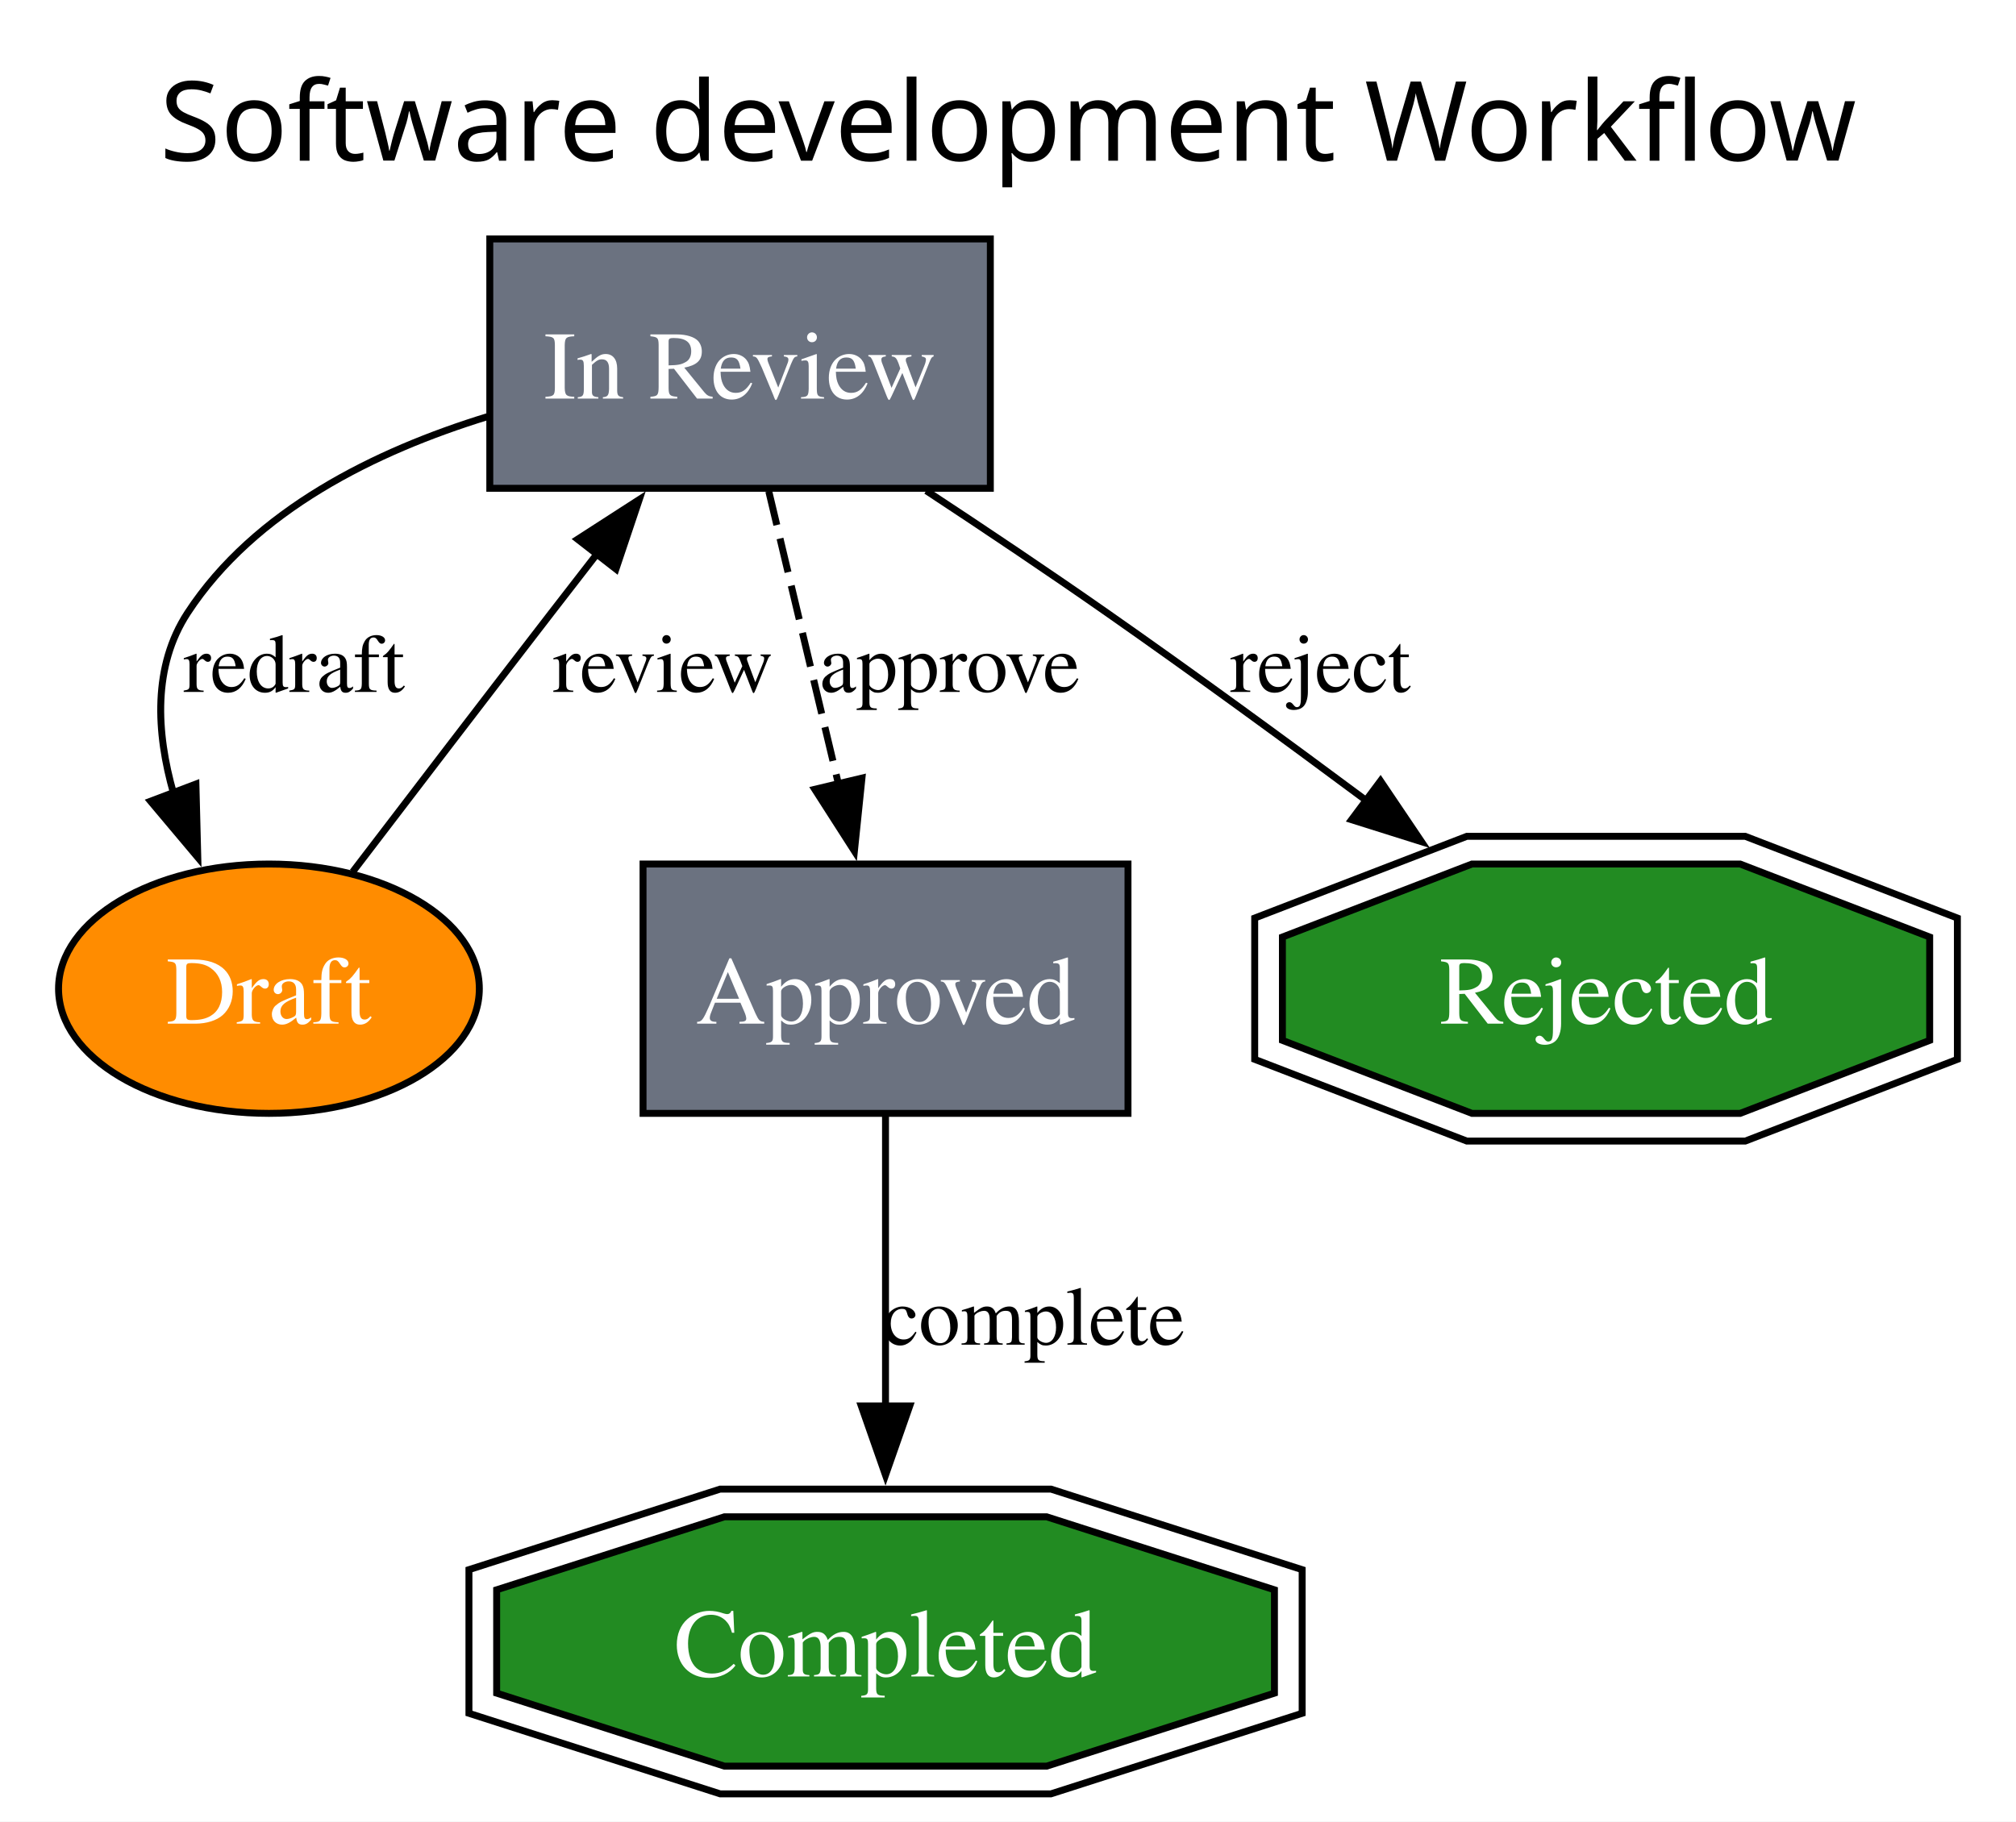
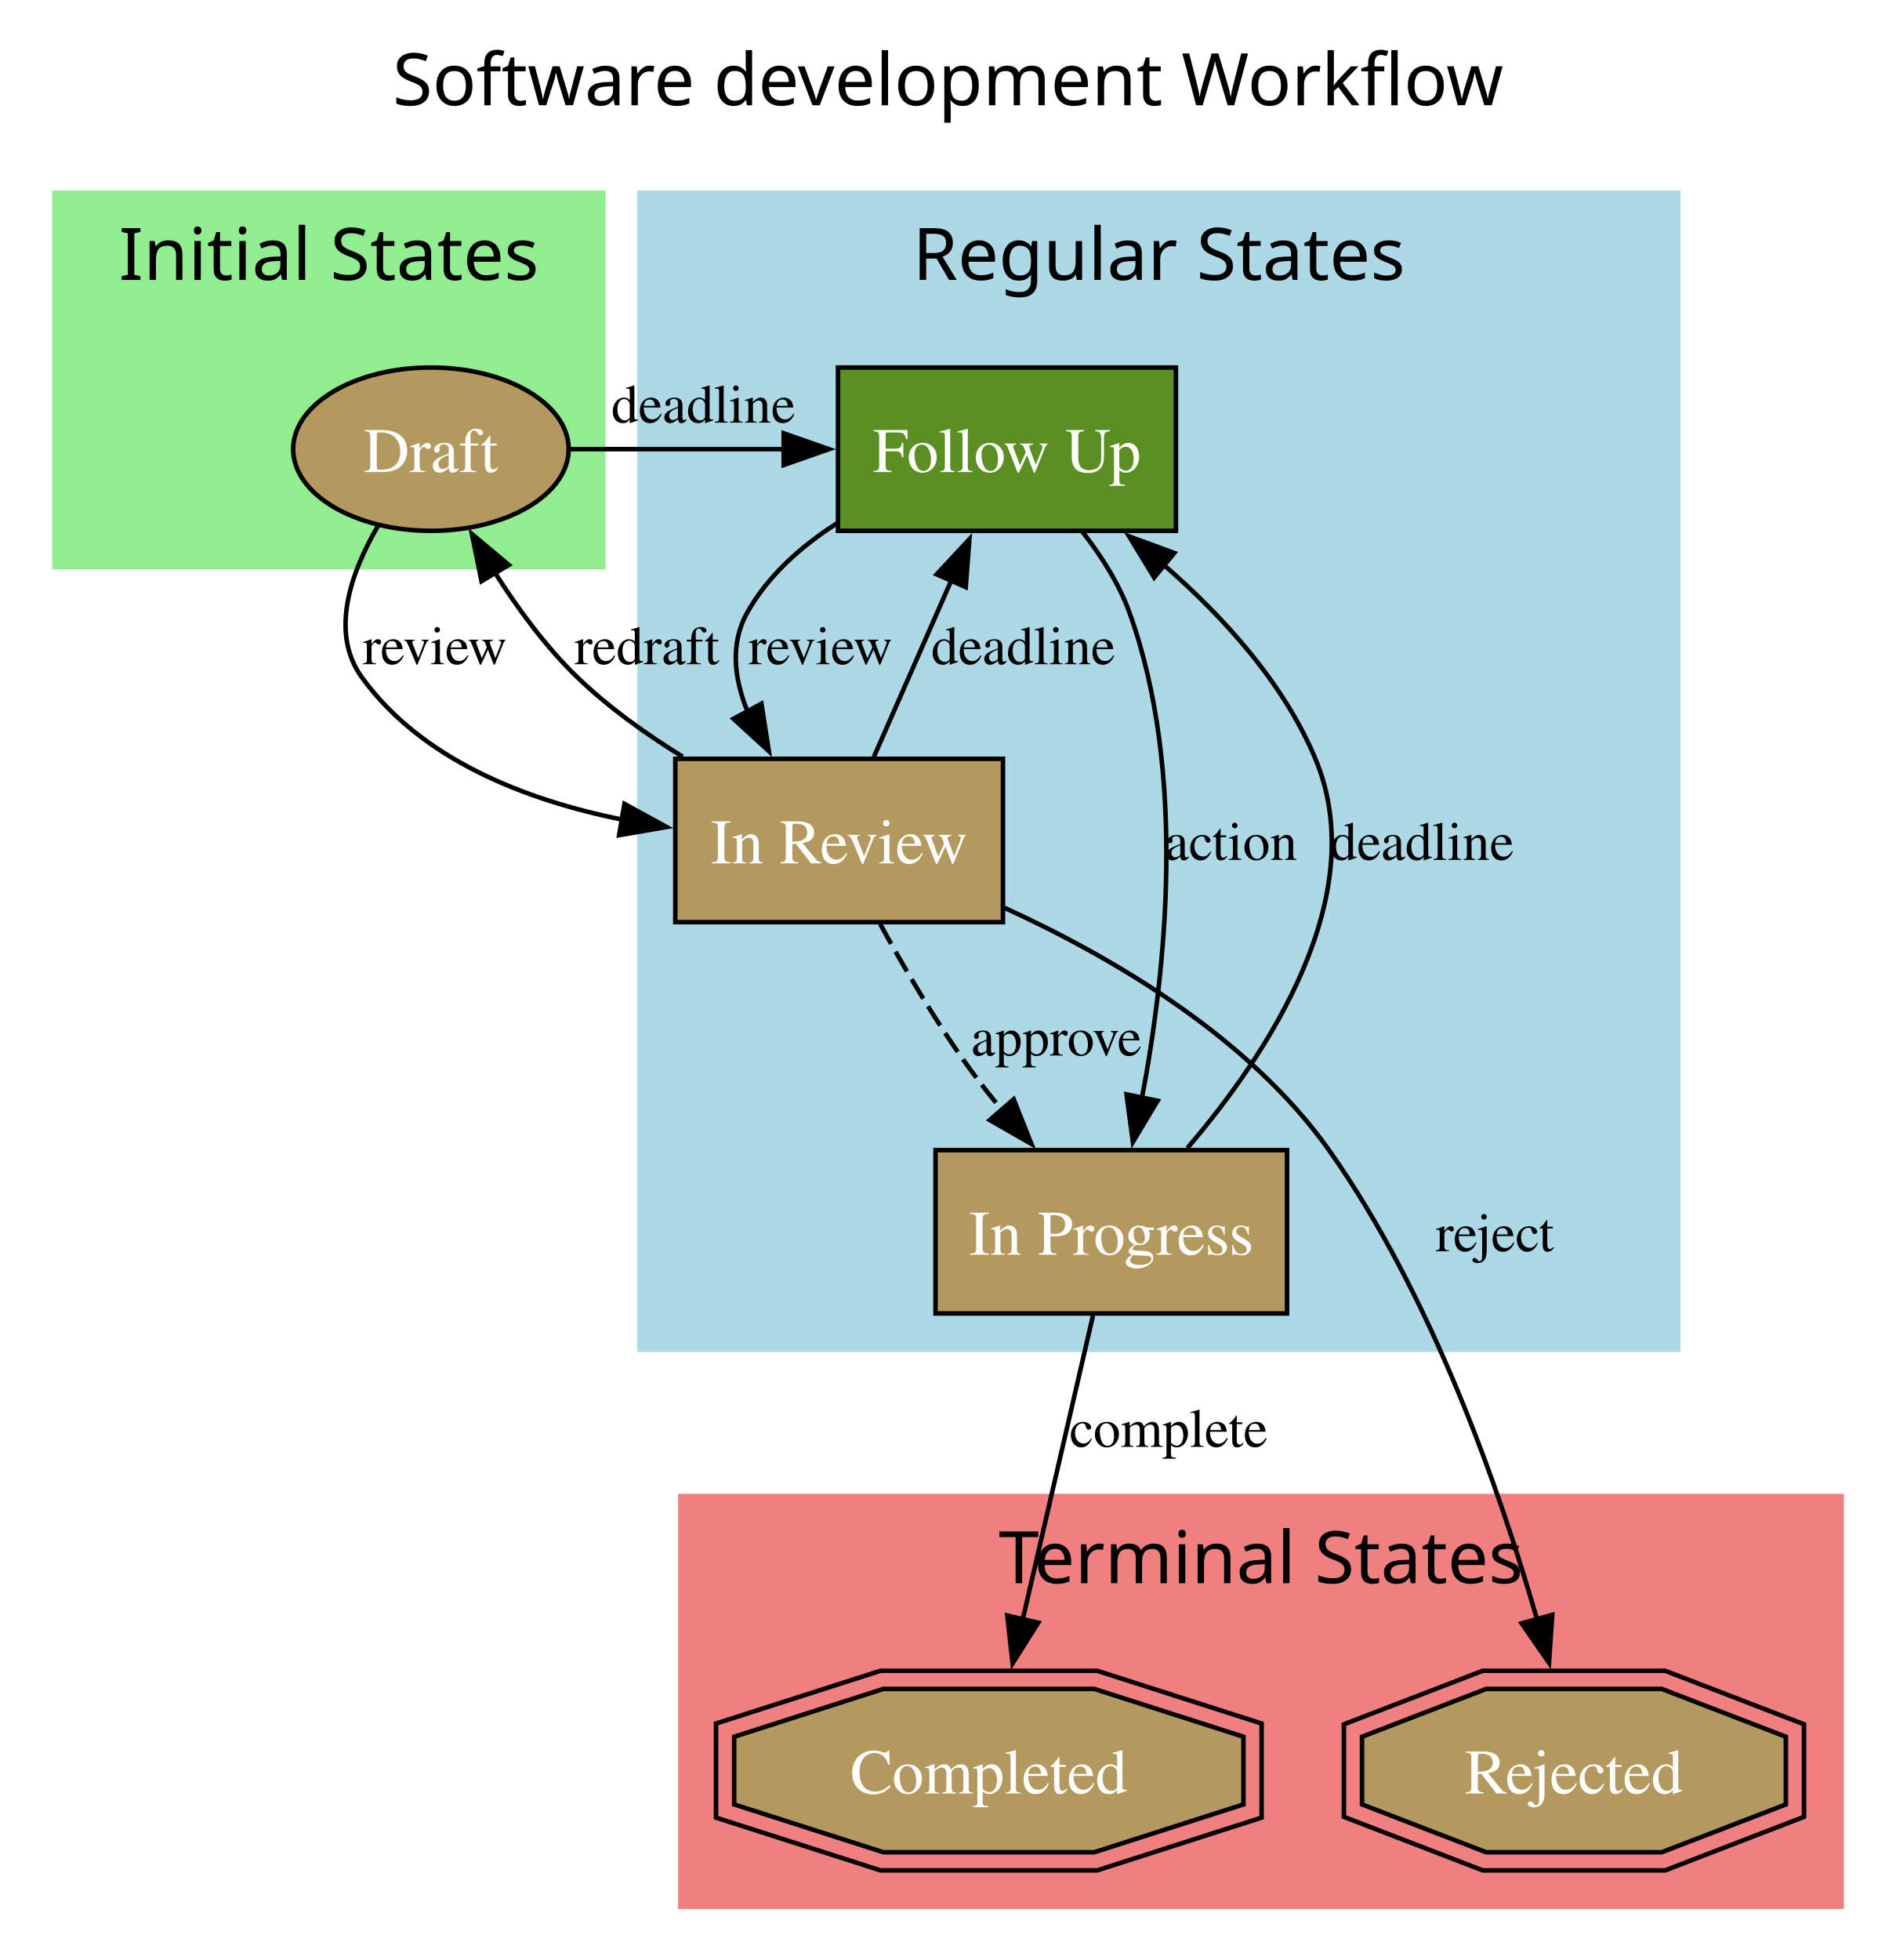
- <svg xmlns="http://www.w3.org/2000/svg" width="291pt" height="263pt" viewBox="0.00 0.00 291.00 263.00">
-   <g id="graph0" class="graph" transform="scale(1 1) rotate(0) translate(4 259)">
-     <polygon fill="white" stroke="none" points="-4,4 -4,-259 287,-259 287,4 -4,4" />
-     <text xml:space="preserve" text-anchor="middle" x="141.5" y="-235.8" font-family="bold" font-size="16.00">Software development Workflow</text>
+ <svg xmlns="http://www.w3.org/2000/svg" width="418pt" height="432pt" viewBox="0.00 0.00 418.00 432.00">
+   <g id="graph0" class="graph" transform="scale(1 1) rotate(0) translate(4 428.25)">
+     <polygon fill="white" stroke="none" points="-4,4 -4,-428.25 414,-428.25 414,4 -4,4" />
+     <text xml:space="preserve" text-anchor="middle" x="205" y="-405.05" font-family="bold" font-size="16.00">Software development Workflow</text>
+     <g id="clust1" class="cluster">
+       <polygon fill="lightgreen" stroke="lightgreen" points="8,-303.25 8,-385.75 129,-385.75 129,-303.25 8,-303.25" />
+       <text xml:space="preserve" text-anchor="middle" x="68.5" y="-366.55" font-family="bold" font-size="16.00">Initial States</text>
+     </g>
+     <g id="clust2" class="cluster">
+       <polygon fill="lightblue" stroke="lightblue" points="137,-130.75 137,-385.75 366,-385.75 366,-130.75 137,-130.75" />
+       <text xml:space="preserve" text-anchor="middle" x="251.5" y="-366.55" font-family="bold" font-size="16.00">Regular States</text>
+     </g>
+     <g id="clust3" class="cluster">
+       <polygon fill="lightcoral" stroke="lightcoral" points="146,-8 146,-98.5 402,-98.5 402,-8 146,-8" />
+       <text xml:space="preserve" text-anchor="middle" x="274" y="-79.3" font-family="bold" font-size="16.00">Terminal States</text>
+     </g>
    <g id="node1" class="node">
-       <polygon fill="#6b7280" stroke="black" points="158.82,-134.25 88.82,-134.25 88.82,-98.25 158.82,-98.25 158.82,-134.25" />
-       <text xml:space="preserve" text-anchor="middle" x="123.82" y="-111.2" font-family="Times,serif" font-size="14.00" fill="white">Approved</text>
+       <ellipse fill="#b3995d" stroke="black" cx="91" cy="-329.25" rx="30.37" ry="18" />
+       <text xml:space="preserve" text-anchor="middle" x="91" y="-324.2" font-family="Times,serif" font-size="14.00" fill="white">Draft</text>
    </g>
    <g id="node2" class="node">
-       <polygon fill="#228b22" stroke="black" points="179.96,-14.54 179.96,-29.46 147.08,-40 100.57,-40 67.69,-29.46 67.69,-14.54 100.57,-4 147.08,-4 179.96,-14.54" />
-       <polygon fill="none" stroke="black" points="183.96,-11.63 183.96,-32.37 147.7,-44 99.95,-44 63.69,-32.37 63.69,-11.63 99.95,0 147.7,0 183.96,-11.63" />
-       <text xml:space="preserve" text-anchor="middle" x="123.82" y="-16.95" font-family="Times,serif" font-size="14.00" fill="white">Completed</text>
+       <polygon fill="#5b8f22" stroke="black" points="255.25,-347.25 180.75,-347.25 180.75,-311.25 255.25,-311.25 255.25,-347.25" />
+       <text xml:space="preserve" text-anchor="middle" x="218" y="-324.2" font-family="Times,serif" font-size="14.00" fill="white">Follow Up</text>
+     </g>
+     <g id="edge4" class="edge">
+       <path fill="none" stroke="black" d="M121.74,-329.25C135.92,-329.25 153.1,-329.25 168.99,-329.25" />
+       <polygon fill="black" stroke="black" points="168.77,-332.75 178.77,-329.25 168.77,-325.75 168.77,-332.75" />
+       <text xml:space="preserve" text-anchor="middle" x="151.06" y="-335.1" font-family="Times,serif" font-size="12.00">deadline</text>
+     </g>
+     <g id="node4" class="node">
+       <polygon fill="#b3995d" stroke="black" points="217.12,-261 144.88,-261 144.88,-225 217.12,-225 217.12,-261" />
+       <text xml:space="preserve" text-anchor="middle" x="181" y="-237.95" font-family="Times,serif" font-size="14.00" fill="white">In Review</text>
+     </g>
+     <g id="edge9" class="edge">
+       <path fill="none" stroke="black" d="M79.39,-312.44C73.38,-302.16 68.63,-288.87 75.75,-279 88.93,-260.73 112.04,-251.85 133.25,-247.59" />
+       <polygon fill="black" stroke="black" points="133.66,-251.07 142.95,-245.97 132.5,-244.17 133.66,-251.07" />
+       <text xml:space="preserve" text-anchor="middle" x="91.88" y="-281.85" font-family="Times,serif" font-size="12.00">review</text>
+     </g>
+     <g id="node3" class="node">
+       <polygon fill="#b3995d" stroke="black" points="279.75,-174.75 202.25,-174.75 202.25,-138.75 279.75,-138.75 279.75,-174.75" />
+       <text xml:space="preserve" text-anchor="middle" x="241" y="-151.7" font-family="Times,serif" font-size="14.00" fill="white">In Progress</text>
+     </g>
+     <g id="edge1" class="edge">
+       <path fill="none" stroke="black" d="M234.66,-311.02C238.8,-305.72 242.71,-299.6 245,-293.25 257.71,-257.99 253.06,-214.16 247.73,-186.07" />
+       <polygon fill="black" stroke="black" points="251.21,-185.63 245.76,-176.55 244.36,-187.05 251.21,-185.63" />
+       <text xml:space="preserve" text-anchor="middle" x="267.39" y="-238.72" font-family="Times,serif" font-size="12.00">action</text>
+     </g>
+     <g id="edge10" class="edge">
+       <path fill="none" stroke="black" d="M180.49,-312.89C172.61,-307.85 165.31,-301.38 160.75,-293.25 156.92,-286.42 157.84,-278.73 160.78,-271.48" />
+       <polygon fill="black" stroke="black" points="163.87,-273.14 165.51,-262.68 157.7,-269.83 163.87,-273.14" />
+       <text xml:space="preserve" text-anchor="middle" x="176.88" y="-281.85" font-family="Times,serif" font-size="12.00">review</text>
+     </g>
+     <g id="edge5" class="edge">
+       <path fill="none" stroke="black" d="M257.78,-175.22C275.32,-195.69 298.66,-230.69 286,-261 279.04,-277.68 265.7,-292.34 252.66,-303.67" />
+       <polygon fill="black" stroke="black" points="250.45,-300.96 244.94,-310.02 254.89,-306.37 250.45,-300.96" />
+       <text xml:space="preserve" text-anchor="middle" x="309.48" y="-238.72" font-family="Times,serif" font-size="12.00">deadline</text>
+     </g>
+     <g id="node5" class="node">
+       <polygon fill="#b3995d" stroke="black" points="270.14,-30.54 270.14,-45.46 237.25,-56 190.75,-56 157.86,-45.46 157.86,-30.54 190.75,-20 237.25,-20 270.14,-30.54" />
+       <polygon fill="none" stroke="black" points="274.14,-27.63 274.14,-48.37 237.88,-60 190.12,-60 153.86,-48.37 153.86,-27.63 190.12,-16 237.88,-16 274.14,-27.63" />
+       <text xml:space="preserve" text-anchor="middle" x="214" y="-32.95" font-family="Times,serif" font-size="14.00" fill="white">Completed</text>
+     </g>
+     <g id="edge3" class="edge">
+       <path fill="none" stroke="black" d="M236.96,-138.27C232.87,-120.59 226.45,-92.83 221.44,-71.16" />
+       <polygon fill="black" stroke="black" points="224.9,-70.59 219.24,-61.64 218.08,-72.17 224.9,-70.59" />
+       <text xml:space="preserve" text-anchor="middle" x="253.64" y="-109.35" font-family="Times,serif" font-size="12.00">complete</text>
+     </g>
+     <g id="edge7" class="edge">
+       <path fill="none" stroke="black" d="M146.51,-261.46C138.37,-266.48 130.08,-272.4 123.25,-279 116.32,-285.69 110.13,-294.13 105.06,-302.12" />
+       <polygon fill="black" stroke="black" points="102.16,-300.15 100.05,-310.54 108.17,-303.73 102.16,-300.15" />
+       <text xml:space="preserve" text-anchor="middle" x="138.62" y="-281.85" font-family="Times,serif" font-size="12.00">redraft</text>
+     </g>
+     <g id="edge6" class="edge">
+       <path fill="none" stroke="black" d="M188.66,-261.43C193.62,-272.73 200.18,-287.68 205.84,-300.57" />
+       <polygon fill="black" stroke="black" points="202.5,-301.66 209.72,-309.41 208.91,-298.84 202.5,-301.66" />
+       <text xml:space="preserve" text-anchor="middle" x="221.59" y="-281.85" font-family="Times,serif" font-size="12.00">deadline</text>
    </g>
    <g id="edge2" class="edge">
-       <path fill="none" stroke="black" d="M123.82,-97.9C123.82,-86.07 123.82,-70.05 123.82,-55.85" />
-       <polygon fill="black" stroke="black" points="127.32,-56.01 123.82,-46.01 120.32,-56.01 127.32,-56.01" />
-       <text xml:space="preserve" text-anchor="middle" x="145.2" y="-64.85" font-family="Times,serif" font-size="12.00">complete</text>
+       <path fill="none" stroke="black" stroke-dasharray="5,2" d="M190.04,-224.6C195.34,-214.93 202.41,-202.84 209.75,-192.75 211.95,-189.72 214.37,-186.65 216.86,-183.65" />
+       <polygon fill="black" stroke="black" points="219.48,-185.97 223.39,-176.12 214.2,-181.38 219.48,-185.97" />
+       <text xml:space="preserve" text-anchor="middle" x="228.88" y="-195.6" font-family="Times,serif" font-size="12.00">approve</text>
    </g>
-     <g id="node3" class="node">
-       <ellipse fill="#ff8c00" stroke="black" cx="34.82" cy="-116.25" rx="30.37" ry="18" />
-       <text xml:space="preserve" text-anchor="middle" x="34.82" y="-111.2" font-family="Times,serif" font-size="14.00" fill="white">Draft</text>
+     <g id="node6" class="node">
+       <polygon fill="#b3995d" stroke="black" points="389.72,-30.54 389.72,-45.46 362.35,-56 323.65,-56 296.28,-45.46 296.28,-30.54 323.65,-20 362.35,-20 389.72,-30.54" />
+       <polygon fill="none" stroke="black" points="393.72,-27.8 393.72,-48.2 363.1,-60 322.9,-60 292.28,-48.2 292.28,-27.8 322.9,-16 363.1,-16 393.72,-27.8" />
+       <text xml:space="preserve" text-anchor="middle" x="343" y="-32.95" font-family="Times,serif" font-size="14.00" fill="white">Rejected</text>
    </g>
-     <g id="node4" class="node">
-       <polygon fill="#6b7280" stroke="black" points="138.95,-224.5 66.7,-224.5 66.7,-188.5 138.95,-188.5 138.95,-224.5" />
-       <text xml:space="preserve" text-anchor="middle" x="102.82" y="-201.45" font-family="Times,serif" font-size="14.00" fill="white">In Review</text>
-     </g>
-     <g id="edge5" class="edge">
-       <path fill="none" stroke="black" d="M46.91,-133.12C55,-143.72 65.9,-157.97 75.57,-170.5 77.72,-173.28 79.96,-176.17 82.2,-179.06" />
-       <polygon fill="black" stroke="black" points="79.38,-181.14 88.28,-186.88 84.91,-176.84 79.38,-181.14" />
-       <text xml:space="preserve" text-anchor="middle" x="91.7" y="-159.1" font-family="Times,serif" font-size="12.00">review</text>
-     </g>
-     <g id="edge1" class="edge">
-       <path fill="none" stroke="black" stroke-dasharray="5,2" d="M106.97,-188.06C109.85,-175.98 113.74,-159.61 117.06,-145.66" />
-       <polygon fill="black" stroke="black" points="120.42,-146.66 119.33,-136.12 113.61,-145.04 120.42,-146.66" />
-       <text xml:space="preserve" text-anchor="middle" x="133.08" y="-159.1" font-family="Times,serif" font-size="12.00">approve</text>
-     </g>
-     <g id="edge3" class="edge">
-       <path fill="none" stroke="black" d="M66.38,-198.85C50.24,-193.89 32.75,-185.31 23.07,-170.5 18.05,-162.81 18.52,-153.3 21.05,-144.45" />
-       <polygon fill="black" stroke="black" points="24.28,-145.8 24.55,-135.21 17.73,-143.32 24.28,-145.8" />
-       <text xml:space="preserve" text-anchor="middle" x="38.45" y="-159.1" font-family="Times,serif" font-size="12.00">redraft</text>
-     </g>
-     <g id="node5" class="node">
-       <polygon fill="#228b22" stroke="black" points="274.54,-108.79 274.54,-123.71 247.18,-134.25 208.47,-134.25 181.11,-123.71 181.11,-108.79 208.47,-98.25 247.18,-98.25 274.54,-108.79" />
-       <polygon fill="none" stroke="black" points="278.54,-106.05 278.54,-126.45 247.92,-138.25 207.73,-138.25 177.11,-126.45 177.11,-106.05 207.73,-94.25 247.92,-94.25 278.54,-106.05" />
-       <text xml:space="preserve" text-anchor="middle" x="227.82" y="-111.2" font-family="Times,serif" font-size="14.00" fill="white">Rejected</text>
-     </g>
-     <g id="edge4" class="edge">
-       <path fill="none" stroke="black" d="M129.7,-188.15C138.13,-182.6 147.42,-176.38 155.82,-170.5 168.19,-161.85 181.53,-152.11 193.32,-143.34" />
-       <polygon fill="black" stroke="black" points="195.27,-146.25 201.19,-137.47 191.09,-140.65 195.27,-146.25" />
-       <text xml:space="preserve" text-anchor="middle" x="186.58" y="-159.1" font-family="Times,serif" font-size="12.00">reject</text>
+     <g id="edge8" class="edge">
+       <path fill="none" stroke="black" d="M217.46,-228.16C241.38,-217.22 271.38,-199.62 289,-174.75 311.65,-142.77 326.63,-99.95 334.95,-71.02" />
+       <polygon fill="black" stroke="black" points="338.22,-72.32 337.5,-61.75 331.47,-70.46 338.22,-72.32" />
+       <text xml:space="preserve" text-anchor="middle" x="325.56" y="-152.47" font-family="Times,serif" font-size="12.00">reject</text>
    </g>
  </g>
</svg>
